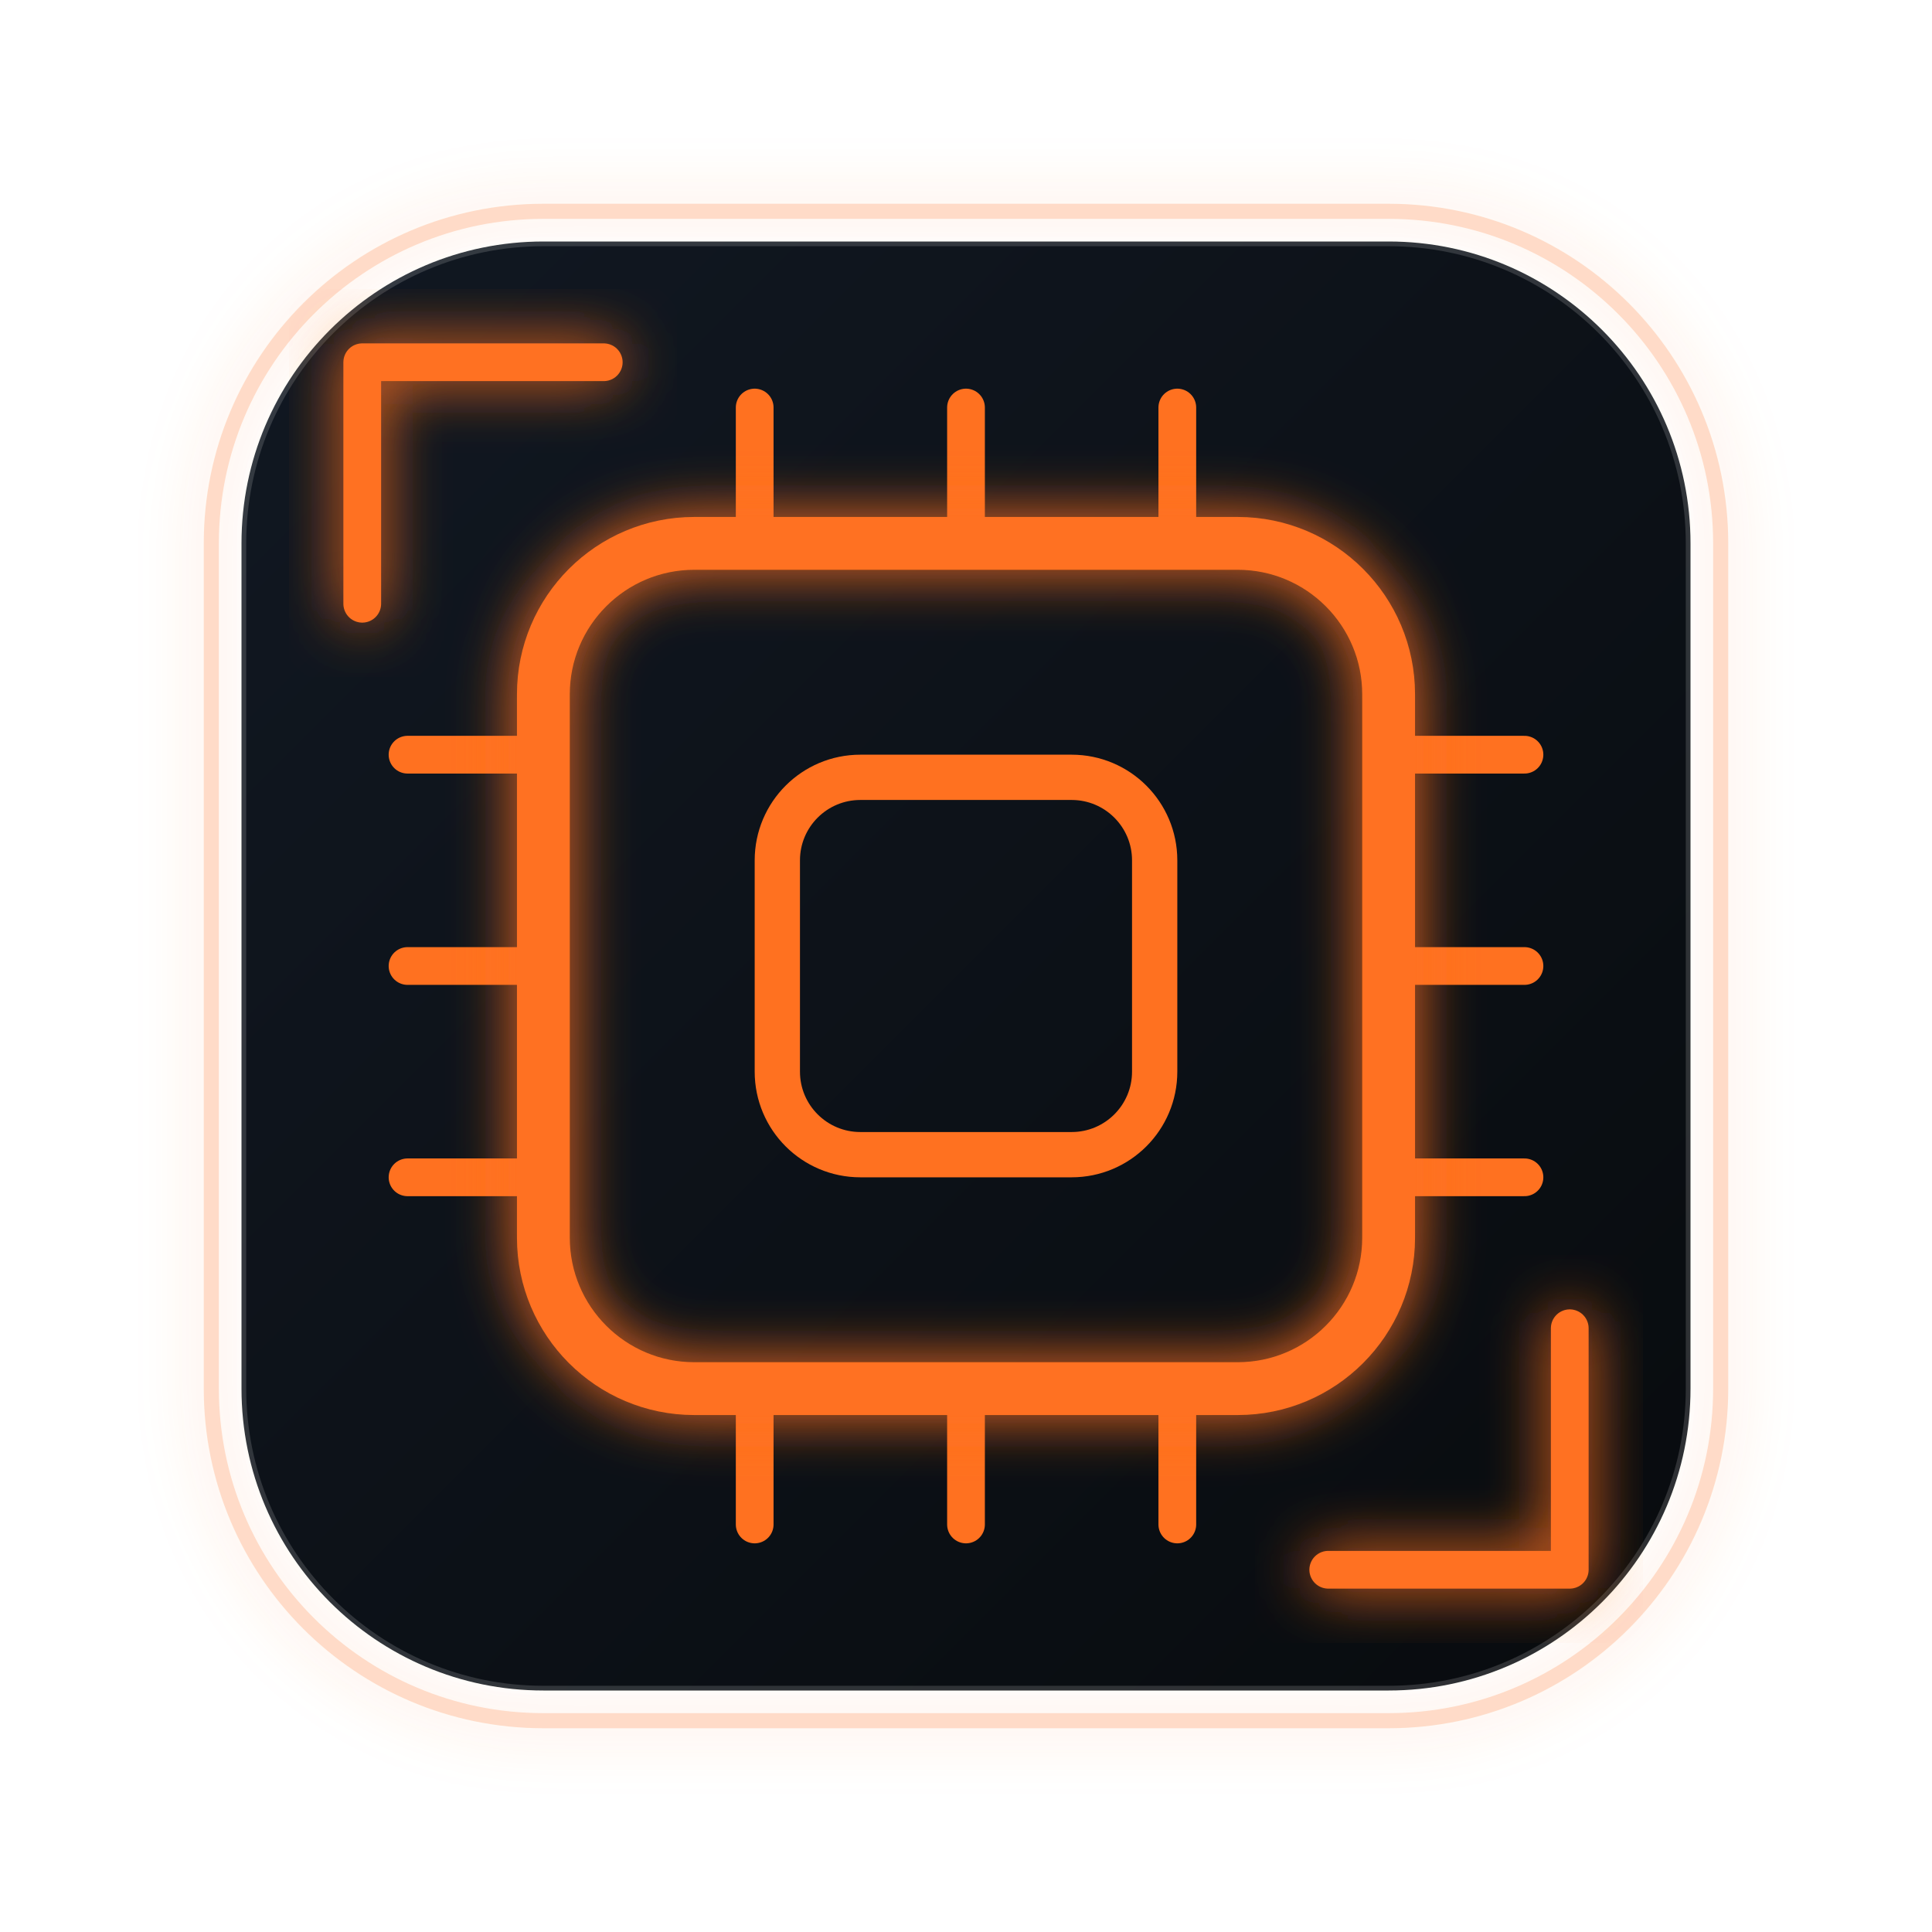
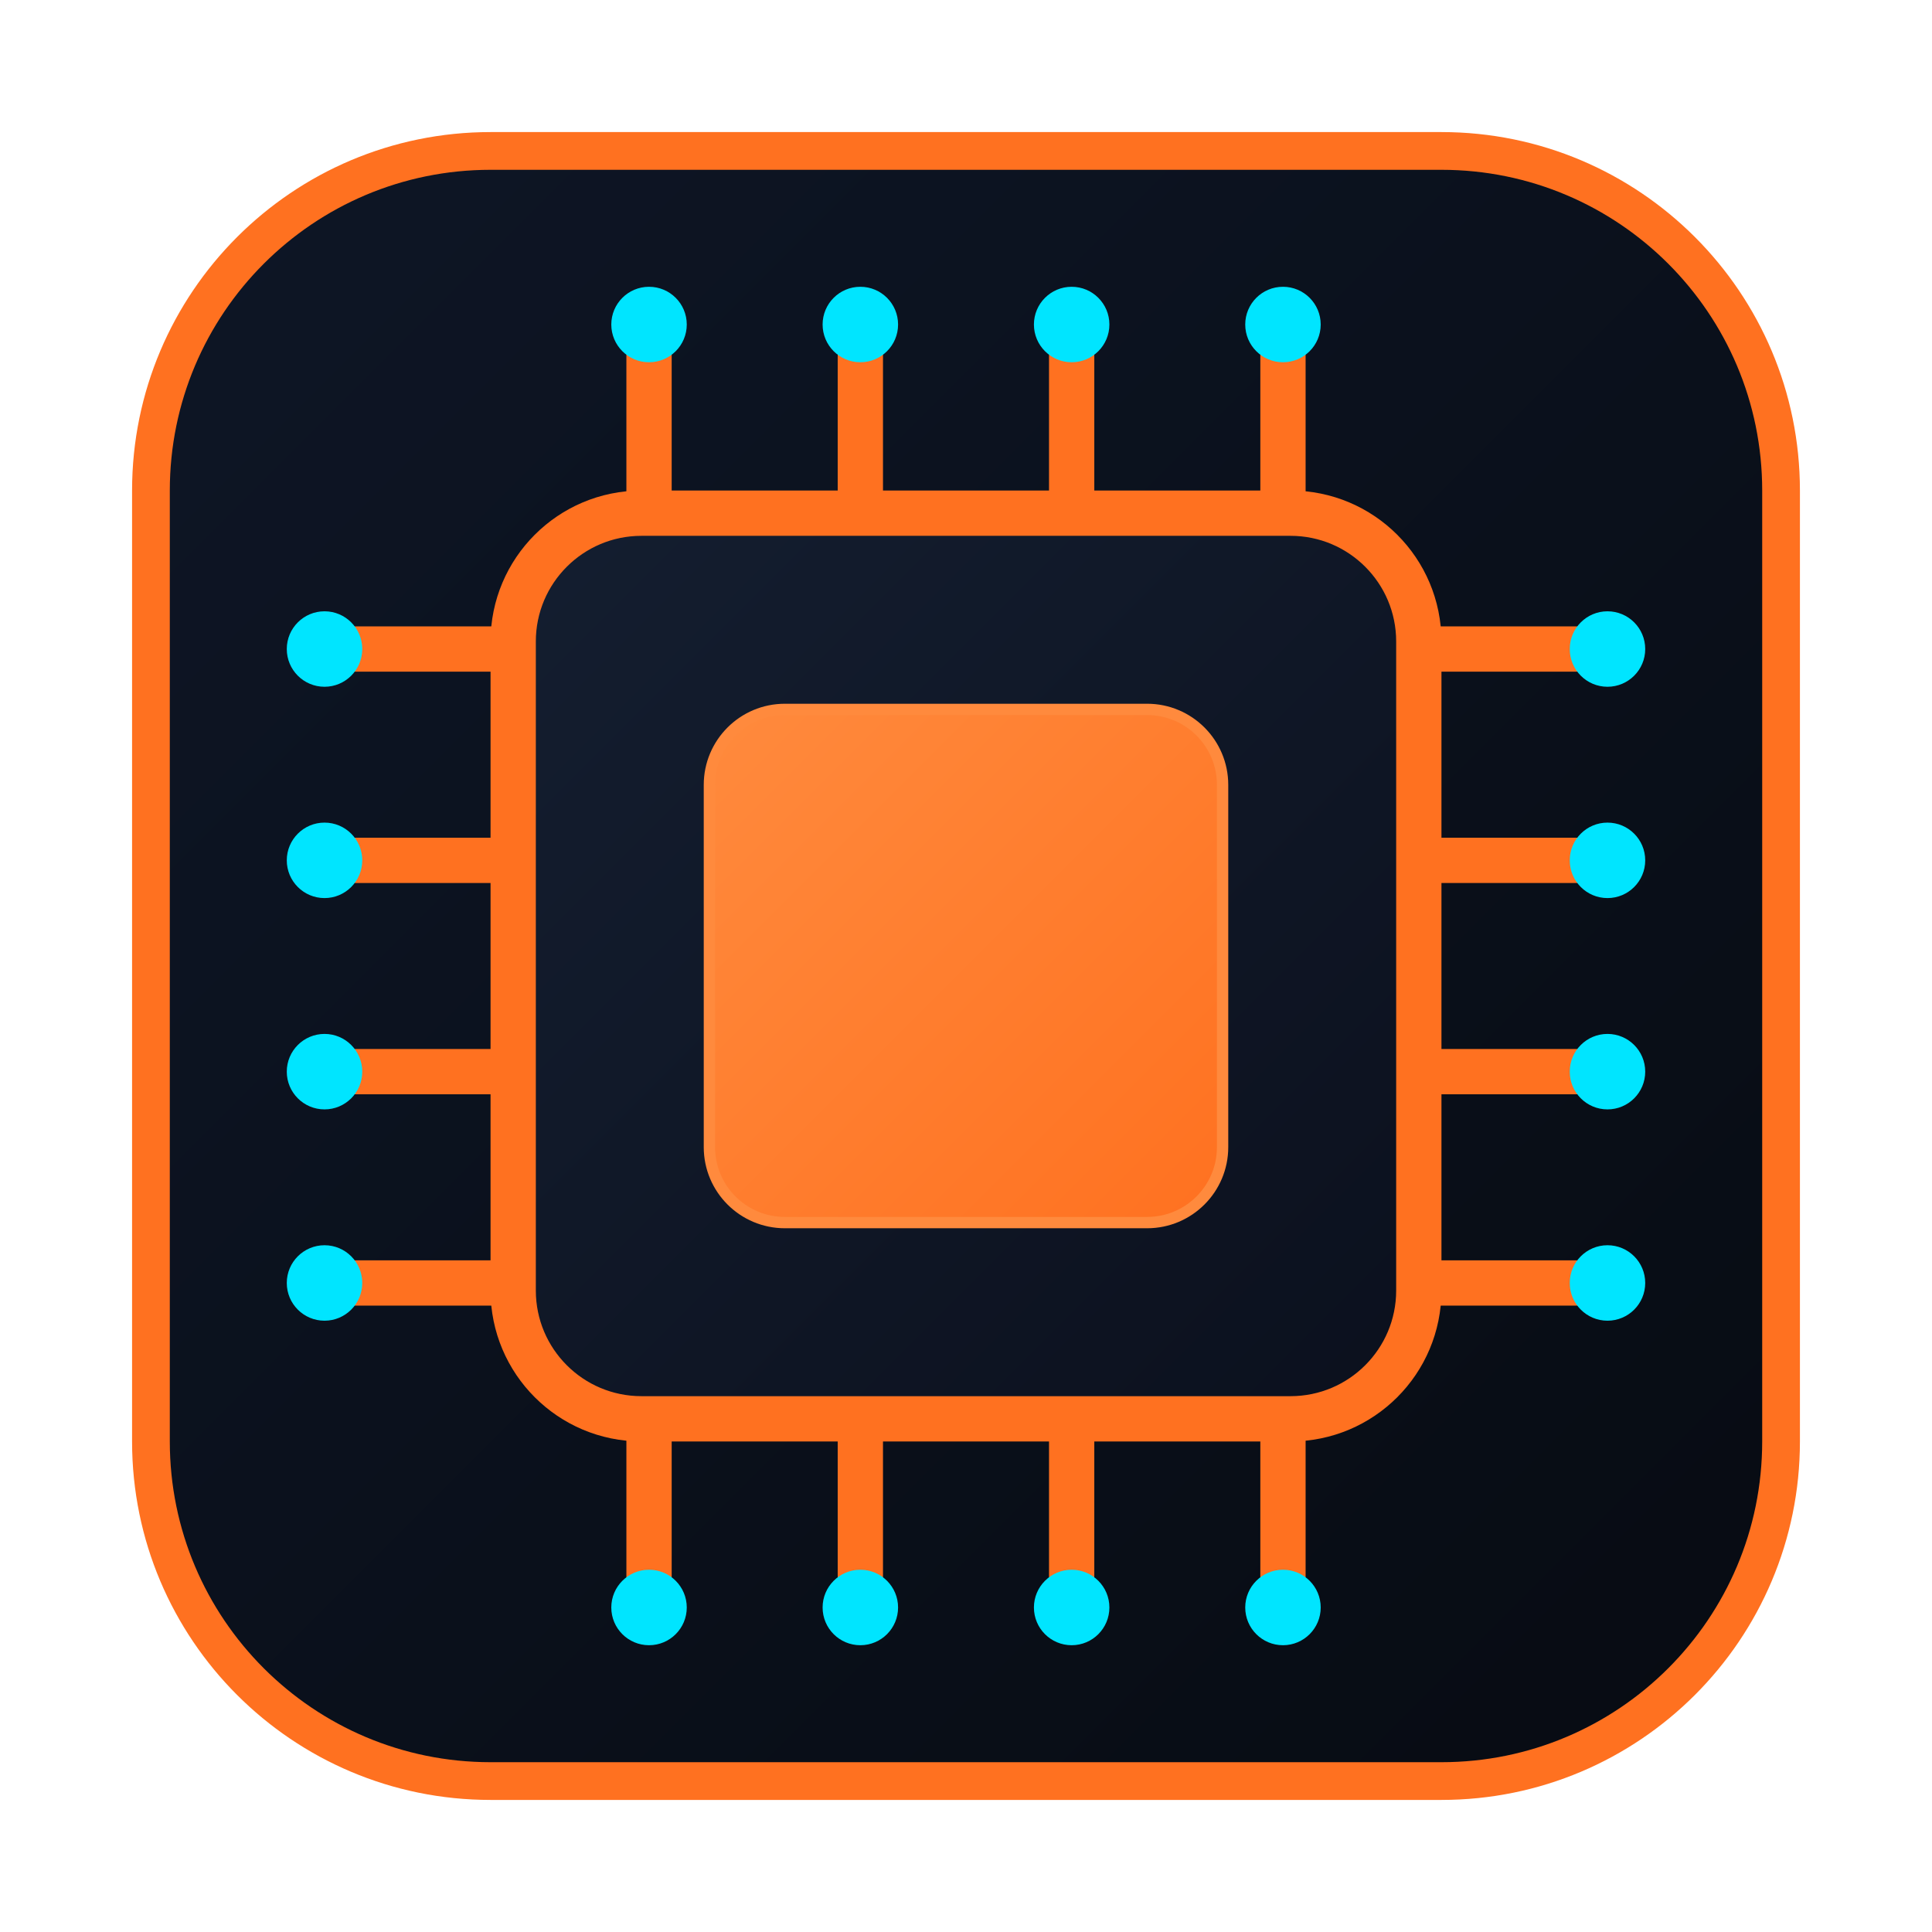
<svg xmlns="http://www.w3.org/2000/svg" viewBox="0 0 512 512" width="100%" height="100%">
  <defs>
-     <linearGradient id="cardGrad" x1="0%" y1="0%" x2="100%" y2="100%">
-       <stop offset="0%" stop-color="#111822" />
-       <stop offset="100%" stop-color="#080B0E" />
+     <linearGradient id="bgGrad" x1="0%" y1="0%" x2="100%" y2="100%">
+       <stop offset="0%" stop-color="#0E1626" />
+       <stop offset="100%" stop-color="#070B12" />
    </linearGradient>
-     <filter id="neonGlow" x="-30%" y="-30%" width="160%" height="160%">
-       <feGaussianBlur stdDeviation="8" result="blur" />
-       <feMerge>
-         <feMergeNode in="blur" />
-         <feMergeNode in="SourceGraphic" />
-       </feMerge>
-     </filter>
+     <linearGradient id="chipBodyGrad" x1="0%" y1="0%" x2="100%" y2="100%">
+       <stop offset="0%" stop-color="#141E30" />
+       <stop offset="100%" stop-color="#0B101D" />
+     </linearGradient>
+     <linearGradient id="coreGrad" x1="0%" y1="0%" x2="100%" y2="100%">
+       <stop offset="0%" stop-color="#FF8A3D" />
+       <stop offset="100%" stop-color="#FF7120" />
+     </linearGradient>
  </defs>
-   <rect x="56" y="56" width="400" height="400" rx="88" ry="88" fill="none" stroke="#FF7120" stroke-width="4" opacity="0.25" filter="url(#neonGlow)" />
-   <rect x="64" y="64" width="384" height="384" rx="80" ry="80" fill="url(#cardGrad)" stroke="rgba(255, 255, 255, 0.15)" stroke-width="2.5" />
-   <path d="M 96 160 L 96 96 L 160 96" fill="none" stroke="#FF7120" stroke-width="10" stroke-linecap="round" stroke-linejoin="round" filter="url(#neonGlow)" />
-   <path d="M 416 352 L 416 416 L 352 416" fill="none" stroke="#FF7120" stroke-width="10" stroke-linecap="round" stroke-linejoin="round" filter="url(#neonGlow)" />
-   <g transform="translate(144, 144)">
-     <line x1="56" y1="0" x2="56" y2="-36" stroke="#FF7120" stroke-width="10" stroke-linecap="round" />
-     <line x1="112" y1="0" x2="112" y2="-36" stroke="#FF7120" stroke-width="10" stroke-linecap="round" />
-     <line x1="168" y1="0" x2="168" y2="-36" stroke="#FF7120" stroke-width="10" stroke-linecap="round" />
-     <line x1="56" y1="224" x2="56" y2="260" stroke="#FF7120" stroke-width="10" stroke-linecap="round" />
-     <line x1="112" y1="224" x2="112" y2="260" stroke="#FF7120" stroke-width="10" stroke-linecap="round" />
-     <line x1="168" y1="224" x2="168" y2="260" stroke="#FF7120" stroke-width="10" stroke-linecap="round" />
-     <line x1="0" y1="56" x2="-36" y2="56" stroke="#FF7120" stroke-width="10" stroke-linecap="round" />
-     <line x1="0" y1="112" x2="-36" y2="112" stroke="#FF7120" stroke-width="10" stroke-linecap="round" />
-     <line x1="0" y1="168" x2="-36" y2="168" stroke="#FF7120" stroke-width="10" stroke-linecap="round" />
-     <line x1="224" y1="56" x2="260" y2="56" stroke="#FF7120" stroke-width="10" stroke-linecap="round" />
-     <line x1="224" y1="112" x2="260" y2="112" stroke="#FF7120" stroke-width="10" stroke-linecap="round" />
-     <line x1="224" y1="168" x2="260" y2="168" stroke="#FF7120" stroke-width="10" stroke-linecap="round" />
-     <rect x="0" y="0" width="224" height="224" rx="40" ry="40" fill="none" stroke="#FF7120" stroke-width="14" stroke-linejoin="round" filter="url(#neonGlow)" />
-     <rect x="62" y="62" width="100" height="100" rx="22" ry="22" fill="none" stroke="#FF7120" stroke-width="12" stroke-linejoin="round" />
+   <rect x="40" y="40" width="432" height="432" rx="90" ry="90" fill="url(#bgGrad)" stroke="#FF7120" stroke-width="10" />
+   <g stroke="#FF7120" stroke-width="12" stroke-linecap="round">
+     <line x1="172" y1="140" x2="172" y2="88" />
+     <line x1="228" y1="140" x2="228" y2="88" />
+     <line x1="284" y1="140" x2="284" y2="88" />
+     <line x1="340" y1="140" x2="340" y2="88" />
+     <line x1="172" y1="372" x2="172" y2="424" />
+     <line x1="228" y1="372" x2="228" y2="424" />
+     <line x1="284" y1="372" x2="284" y2="424" />
+     <line x1="340" y1="372" x2="340" y2="424" />
+     <line x1="140" y1="172" x2="88" y2="172" />
+     <line x1="140" y1="228" x2="88" y2="228" />
+     <line x1="140" y1="284" x2="88" y2="284" />
+     <line x1="140" y1="340" x2="88" y2="340" />
+     <line x1="372" y1="172" x2="424" y2="172" />
+     <line x1="372" y1="228" x2="424" y2="228" />
+     <line x1="372" y1="284" x2="424" y2="284" />
+     <line x1="372" y1="340" x2="424" y2="340" />
  </g>
+   <g fill="#00E5FF">
+     <circle cx="172" cy="86" r="10" />
+     <circle cx="228" cy="86" r="10" />
+     <circle cx="284" cy="86" r="10" />
+     <circle cx="340" cy="86" r="10" />
+     <circle cx="172" cy="426" r="10" />
+     <circle cx="228" cy="426" r="10" />
+     <circle cx="284" cy="426" r="10" />
+     <circle cx="340" cy="426" r="10" />
+     <circle cx="86" cy="172" r="10" />
+     <circle cx="86" cy="228" r="10" />
+     <circle cx="86" cy="284" r="10" />
+     <circle cx="86" cy="340" r="10" />
+     <circle cx="426" cy="172" r="10" />
+     <circle cx="426" cy="228" r="10" />
+     <circle cx="426" cy="284" r="10" />
+     <circle cx="426" cy="340" r="10" />
+   </g>
+   <rect x="136" y="136" width="240" height="240" rx="34" ry="34" fill="url(#chipBodyGrad)" stroke="#FF7120" stroke-width="12" />
+   <rect x="188" y="188" width="136" height="136" rx="20" ry="20" fill="url(#coreGrad)" stroke="#FF8A3D" stroke-width="3" />
</svg>
